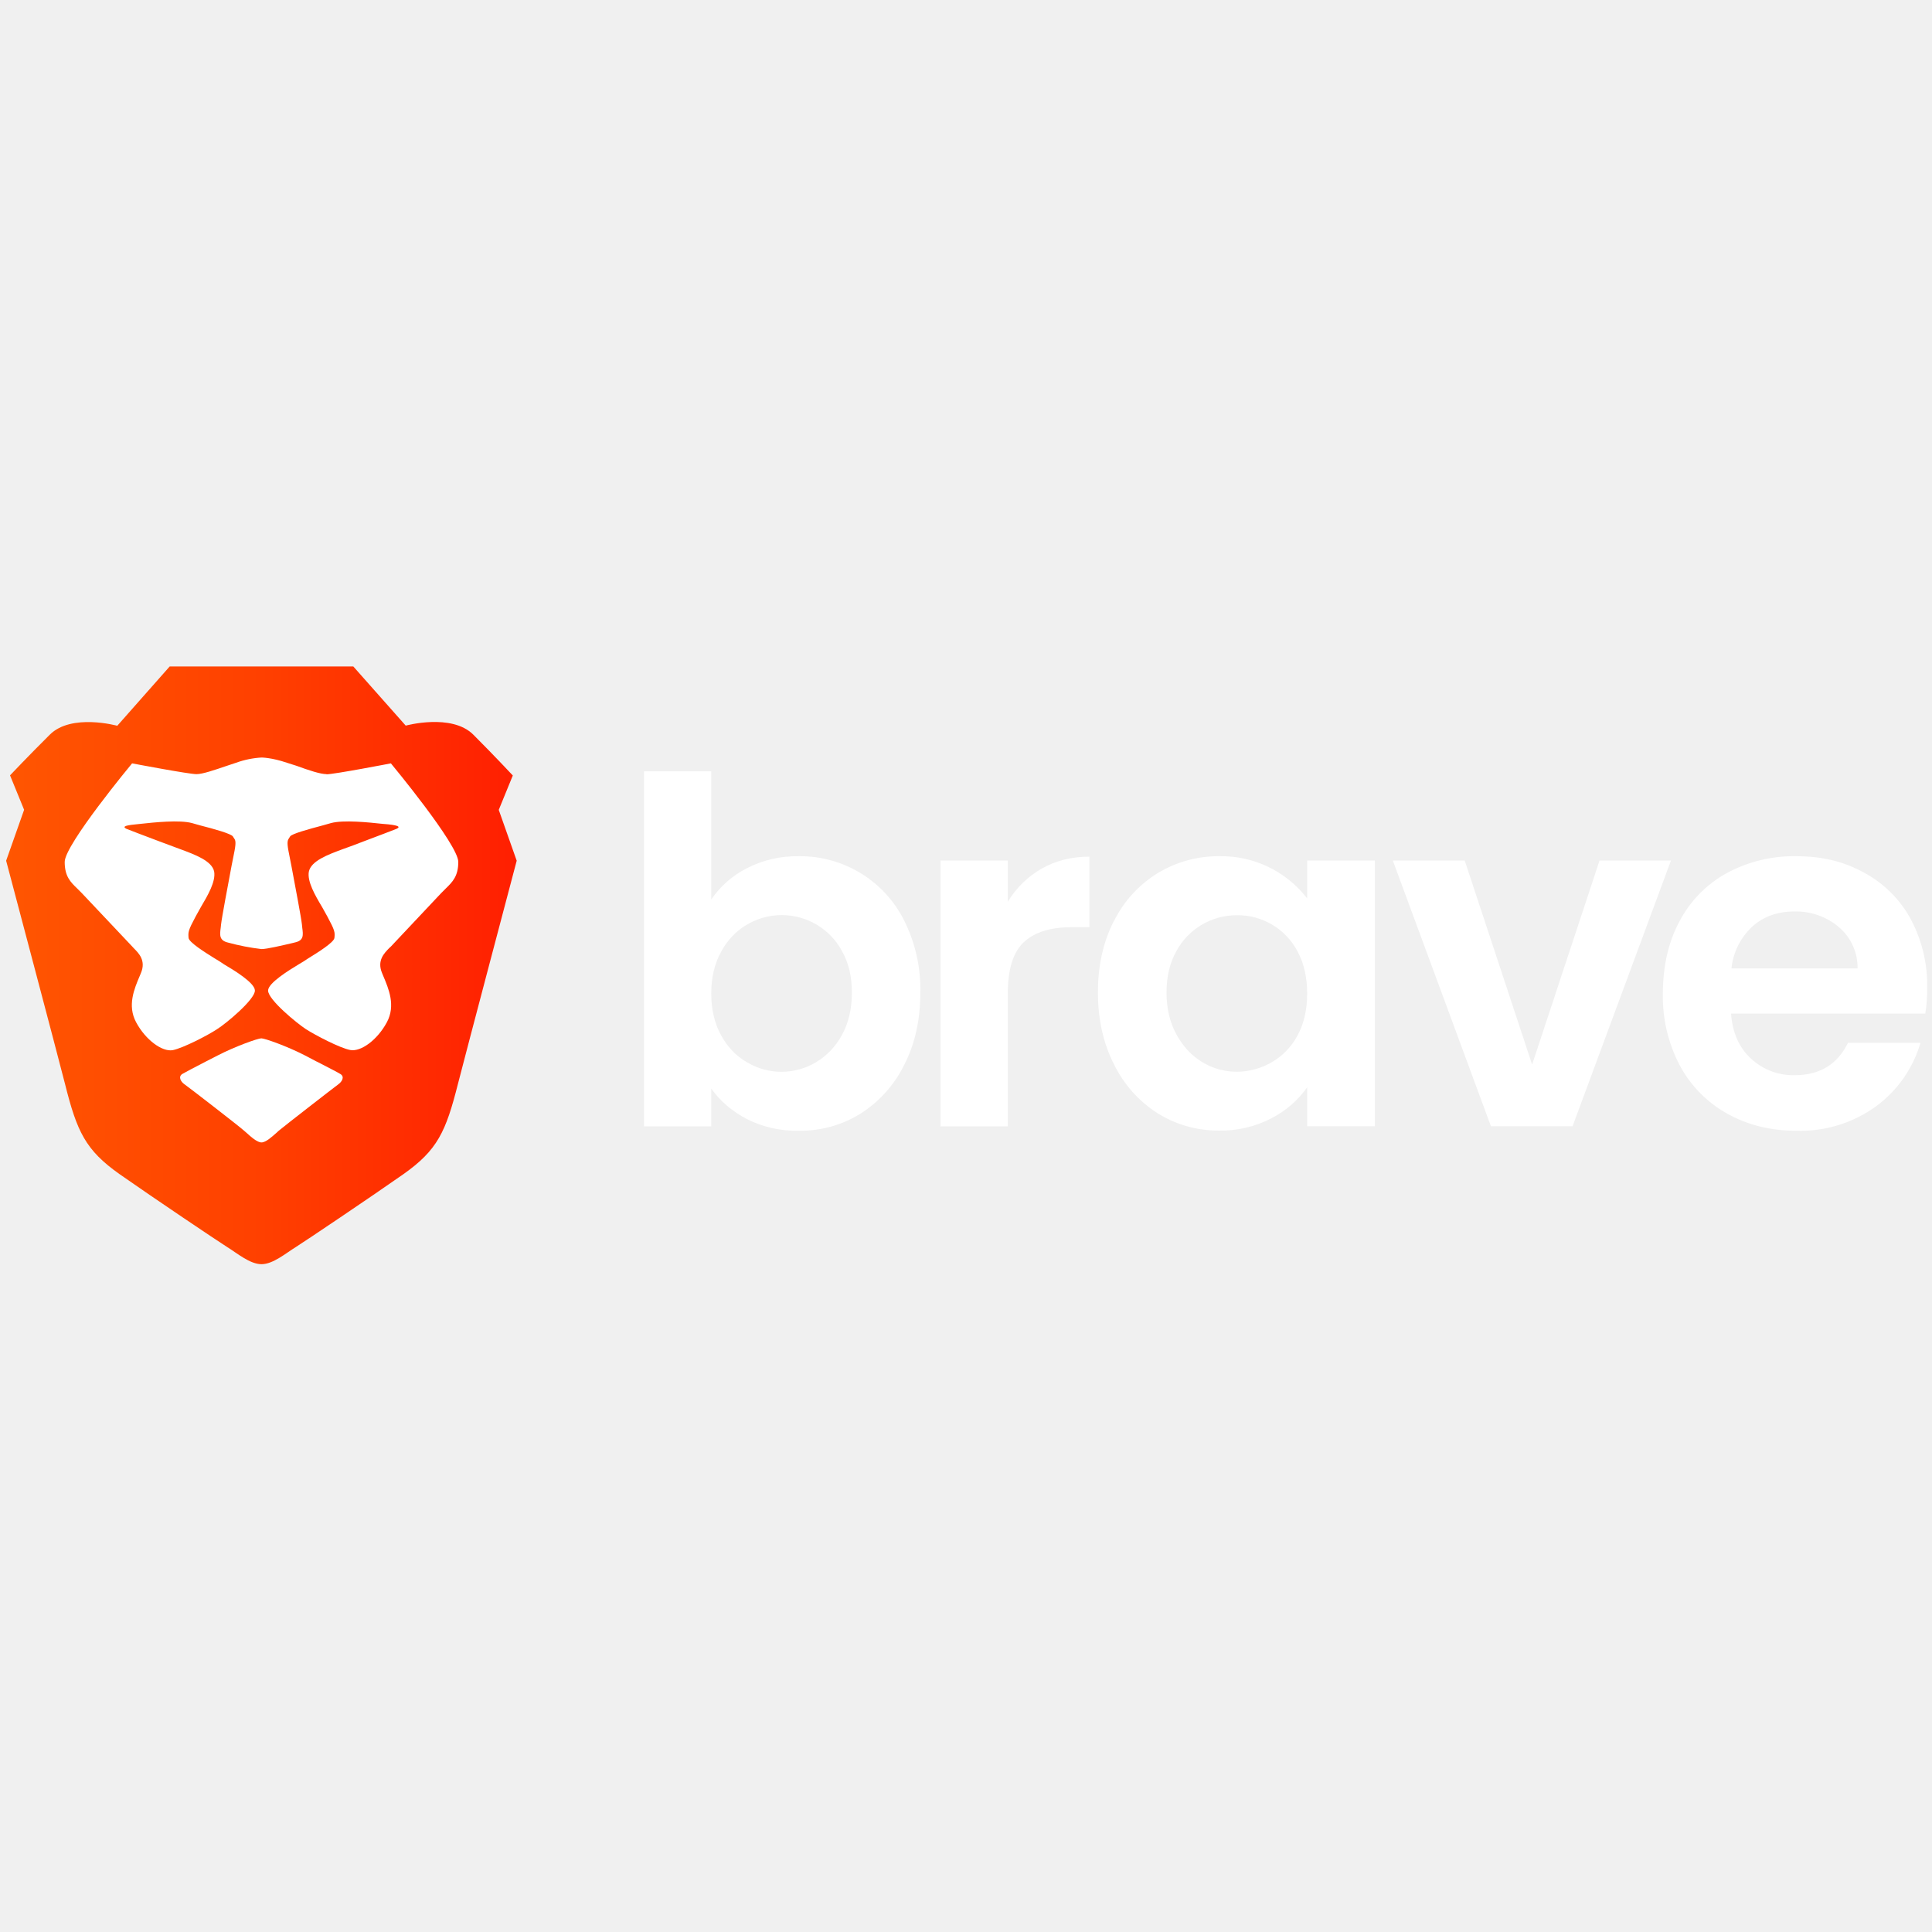
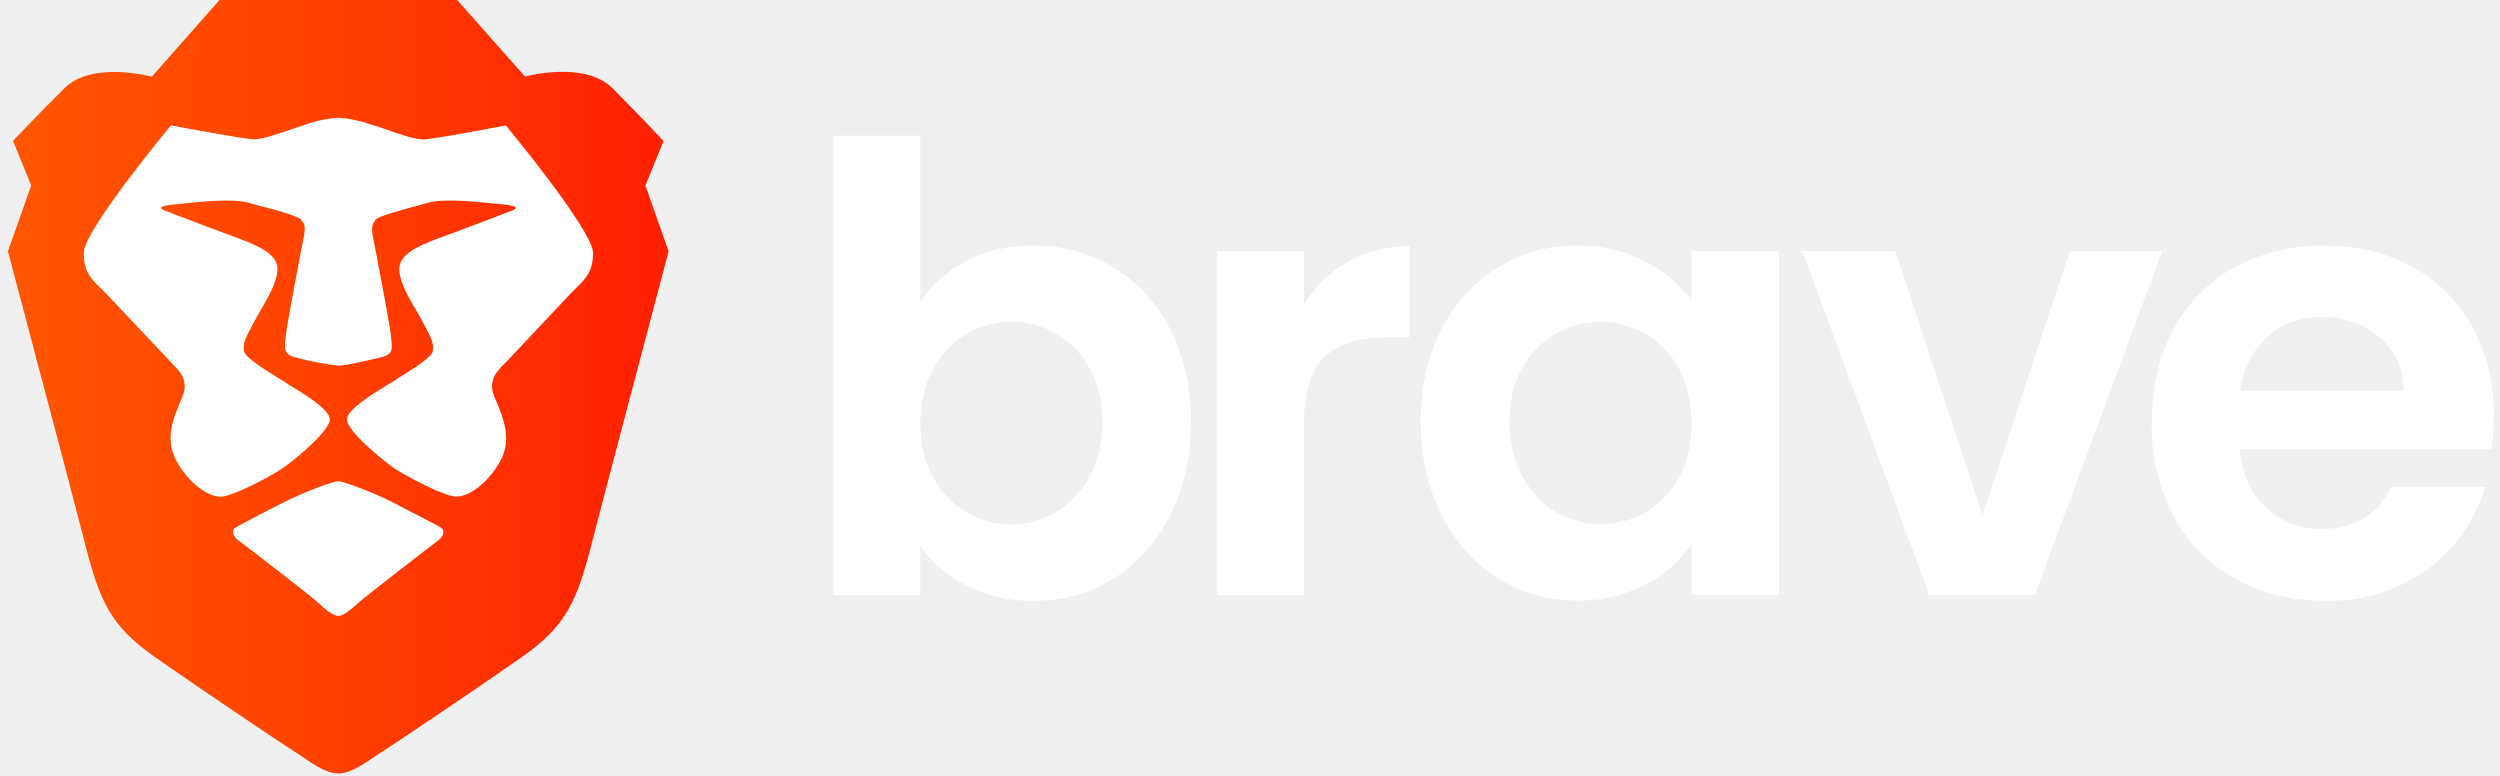
- <svg xmlns="http://www.w3.org/2000/svg" className="company-card-logo" height="100px" width="100px" viewBox="0 0 129 40" fill="none">
+ <svg xmlns="http://www.w3.org/2000/svg" className="company-card-logo" viewBox="0 0 129 40" fill="none">
  <path fill="url(#paint0_linear_34_14821)" fill-rule="evenodd" d="m33.3 9.58.94-2.3S33.05 6 31.6 4.55c-1.45-1.44-4.51-.6-4.51-.6L23.59 0H11.33l-3.5 3.96s-3.07-.85-4.51.6C1.87 6 .67 7.27.67 7.27l.94 2.3-1.2 3.4s3.52 13.27 3.93 14.9c.8 3.19 1.36 4.42 3.66 6.04 2.3 1.61 6.48 4.42 7.16 4.85.68.42 1.53 1.15 2.3 1.15.77 0 1.62-.73 2.3-1.15.68-.43 4.86-3.24 7.16-4.85 2.3-1.62 2.85-2.85 3.66-6.05.41-1.62 3.92-14.89 3.92-14.89l-1.2-3.4Z" clip-rule="evenodd" />
  <path fill="#fff" d="M21.8 7.2c.52 0 4.3-.73 4.3-.73s4.5 5.42 4.5 6.58c0 .96-.39 1.34-.84 1.78l-.3.3-3.36 3.57-.11.1c-.34.35-.83.84-.48 1.67l.07.17c.38.9.85 2 .25 3.12-.64 1.19-1.74 1.98-2.44 1.85-.7-.13-2.35-1-2.96-1.39-.6-.39-2.53-1.97-2.53-2.58 0-.5 1.38-1.35 2.06-1.76l.3-.18.32-.21c.62-.38 1.73-1.07 1.75-1.37.04-.38.03-.49-.47-1.42l-.35-.63c-.48-.8-1-1.71-.89-2.36.14-.73 1.29-1.15 2.26-1.51a38.56 38.56 0 0 0 1.37-.51c.97-.37 2.05-.77 2.23-.85.25-.12.18-.22-.57-.3l-.36-.03c-.92-.1-2.63-.28-3.46-.05l-.53.15c-.94.25-2.08.56-2.19.74l-.05.08c-.1.15-.18.24-.06.88l.2 1.02c.25 1.34.65 3.43.7 3.9l.02.2c.07.52.11.87-.5 1l-.16.04c-.69.16-1.7.4-2.06.4a15.24 15.24 0 0 1-2.22-.43c-.61-.14-.57-.5-.5-1.02l.02-.19c.05-.47.45-2.57.7-3.91l.2-1.01c.12-.64.05-.73-.06-.88l-.05-.08c-.11-.18-1.25-.5-2.19-.74l-.53-.15c-.83-.23-2.54-.05-3.46.05l-.37.04c-.74.07-.8.17-.56.29.18.08 1.26.48 2.23.85l1.02.38.35.13c.97.36 2.12.78 2.26 1.5.11.66-.41 1.56-.89 2.37l-.35.63c-.5.93-.5 1.04-.47 1.42.02.3 1.13.99 1.74 1.37l.33.2.3.2c.68.4 2.06 1.24 2.06 1.75 0 .6-1.92 2.2-2.53 2.58-.6.4-2.26 1.26-2.96 1.4-.7.12-1.8-.67-2.44-1.86-.6-1.12-.13-2.23.25-3.12l.07-.17c.35-.83-.14-1.32-.48-1.66l-.1-.11-3.38-3.58-.29-.29c-.46-.44-.84-.82-.84-1.78 0-1.16 4.5-6.58 4.5-6.58s3.78.72 4.3.72c.4 0 1.19-.27 2.01-.55l.63-.21a6.04 6.04 0 0 1 1.7-.35s.68 0 1.7.35l.63.2c.82.3 1.6.56 2.02.56Z" />
  <path fill="#fff" d="M21.15 26.38c.8.42 1.37.7 1.59.84.28.18.1.5-.15.68-.25.18-3.65 2.82-3.98 3.1l-.14.13c-.32.28-.72.65-1.01.65-.29 0-.7-.37-1.01-.65L16.3 31c-.33-.3-3.73-2.93-3.98-3.1-.26-.18-.43-.51-.15-.69.22-.13.78-.42 1.59-.84l.76-.39c1.2-.62 2.7-1.15 2.93-1.15.23 0 1.73.53 2.93 1.15l.76.4Z" />
  <path fill="white" d="M49.87 13.47a7.34 7.34 0 0 1 3.48-.8 7.76 7.76 0 0 1 7.03 4.31 10.25 10.25 0 0 1 1.07 4.79c0 1.82-.35 3.42-1.07 4.82a8.1 8.1 0 0 1-2.91 3.26A7.6 7.6 0 0 1 53.35 31a7.35 7.35 0 0 1-3.48-.78c-1-.53-1.79-1.2-2.38-2.04v2.53H43V7h4.49v8.56a6.38 6.38 0 0 1 2.38-2.09ZM56.22 19a4.57 4.57 0 0 0-8.07.05c-.44.79-.66 1.72-.66 2.79 0 1.06.22 2 .66 2.79.43.79 1.01 1.39 1.73 1.8a4.49 4.49 0 0 0 4.6 0 4.74 4.74 0 0 0 1.74-1.83c.44-.8.66-1.73.66-2.82 0-1.1-.22-2-.66-2.77V19ZM69.55 13.5c.93-.53 1.99-.8 3.19-.8v4.71h-1.2c-1.4 0-2.46.33-3.18 1-.71.66-1.07 1.81-1.07 3.45v8.85H62.8V12.96h4.49v2.75a6.3 6.3 0 0 1 2.26-2.21ZM74.38 17a7.84 7.84 0 0 1 2.92-3.2 7.77 7.77 0 0 1 4.12-1.13 7.22 7.22 0 0 1 5.86 2.82v-2.53h4.52V30.7h-4.52v-2.6a6.64 6.64 0 0 1-2.39 2.07 7.31 7.31 0 0 1-3.5.82c-1.5 0-2.86-.39-4.1-1.16a8.06 8.06 0 0 1-2.9-3.25c-.72-1.4-1.08-3-1.08-4.82 0-1.82.36-3.39 1.07-4.78Zm12.26 2.03a4.51 4.51 0 0 0-4.07-2.42A4.57 4.57 0 0 0 78.55 19c-.44.78-.66 1.7-.66 2.77s.22 2 .66 2.8c.44.8 1.01 1.42 1.73 1.85a4.4 4.4 0 0 0 2.29.64c.8 0 1.61-.21 2.34-.63a4.51 4.51 0 0 0 1.73-1.8c.42-.77.64-1.7.64-2.8 0-1.08-.22-2.02-.64-2.8ZM102.3 26.58l4.5-13.62h4.77L105 30.7h-5.45L93 12.96h4.8l4.5 13.62ZM128.55 23.18h-12.97c.1 1.28.55 2.29 1.34 3.01a4.14 4.14 0 0 0 2.92 1.1c1.66 0 2.85-.72 3.55-2.16h4.84a8.07 8.07 0 0 1-2.94 4.22 8.6 8.6 0 0 1-5.36 1.65c-1.7 0-3.24-.38-4.6-1.14a8 8 0 0 1-3.17-3.22 9.86 9.86 0 0 1-1.13-4.8c0-1.82.37-3.46 1.12-4.84a7.8 7.8 0 0 1 3.14-3.2 9.41 9.41 0 0 1 4.64-1.13c1.75 0 3.2.36 4.54 1.1a7.68 7.68 0 0 1 3.1 3.08 9.38 9.38 0 0 1 1.11 4.6c0 .64-.04 1.22-.13 1.73Zm-4.52-3.01a3.55 3.55 0 0 0-1.25-2.77 4.42 4.42 0 0 0-2.97-1.04c-1.12 0-2.05.33-2.8 1a4.42 4.42 0 0 0-1.4 2.8h8.43Z" />
  <defs>
    <linearGradient id="paint0_linear_34_14821" x1=".42" x2="34.5" y1="40.2" y2="40.2" gradientUnits="userSpaceOnUse">
      <stop stop-color="#FF5601" />
      <stop offset=".5" stop-color="#FF4000" />
      <stop offset="1" stop-color="#FF1F01" />
    </linearGradient>
  </defs>
</svg>
